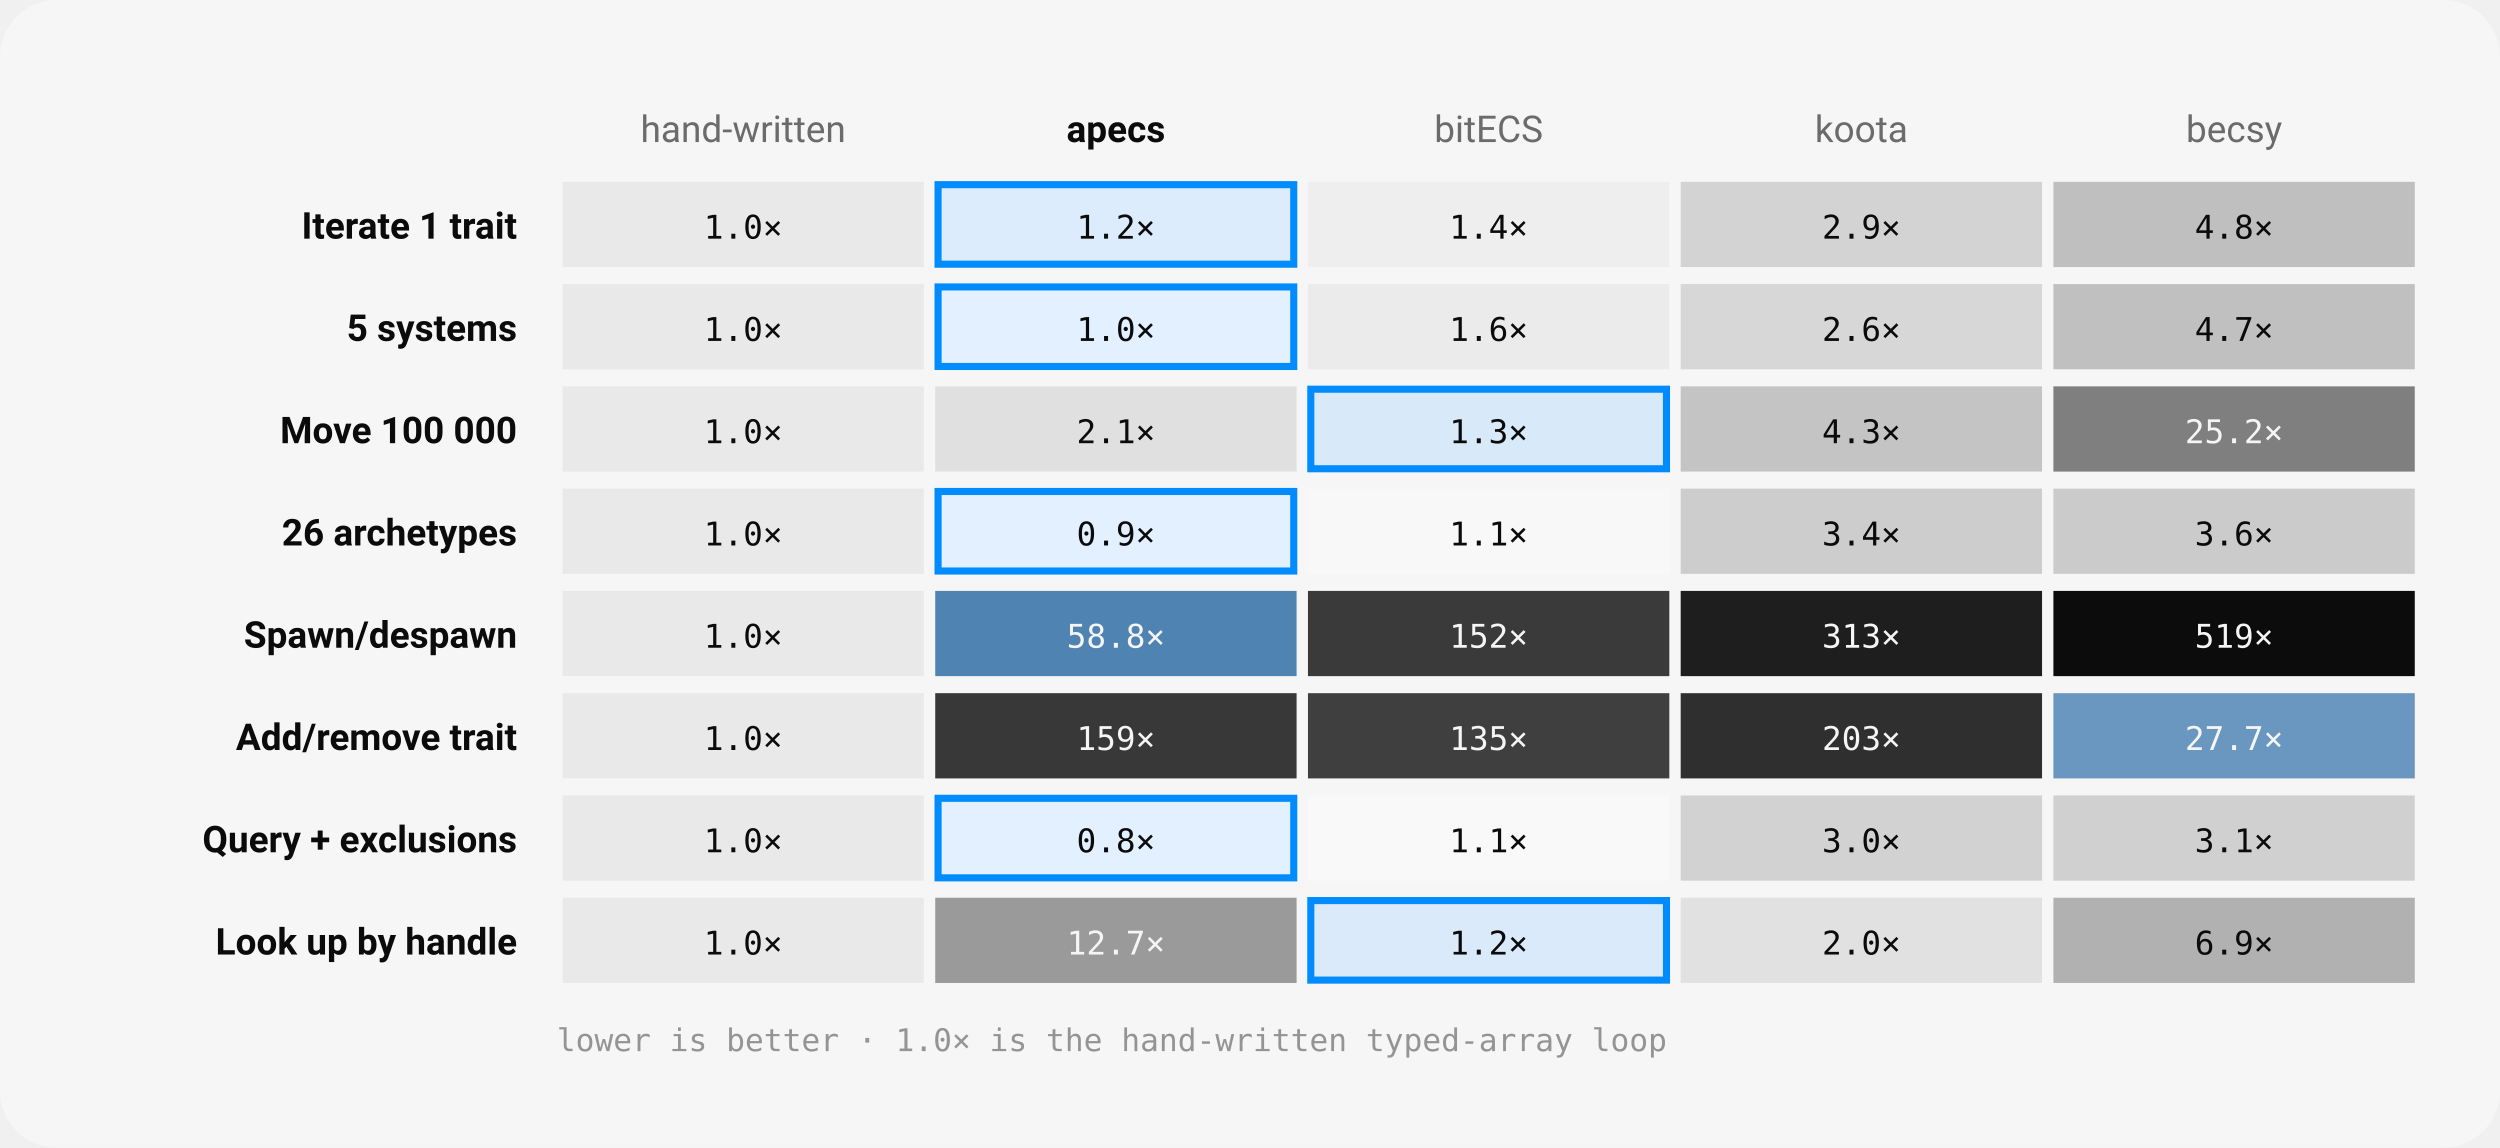
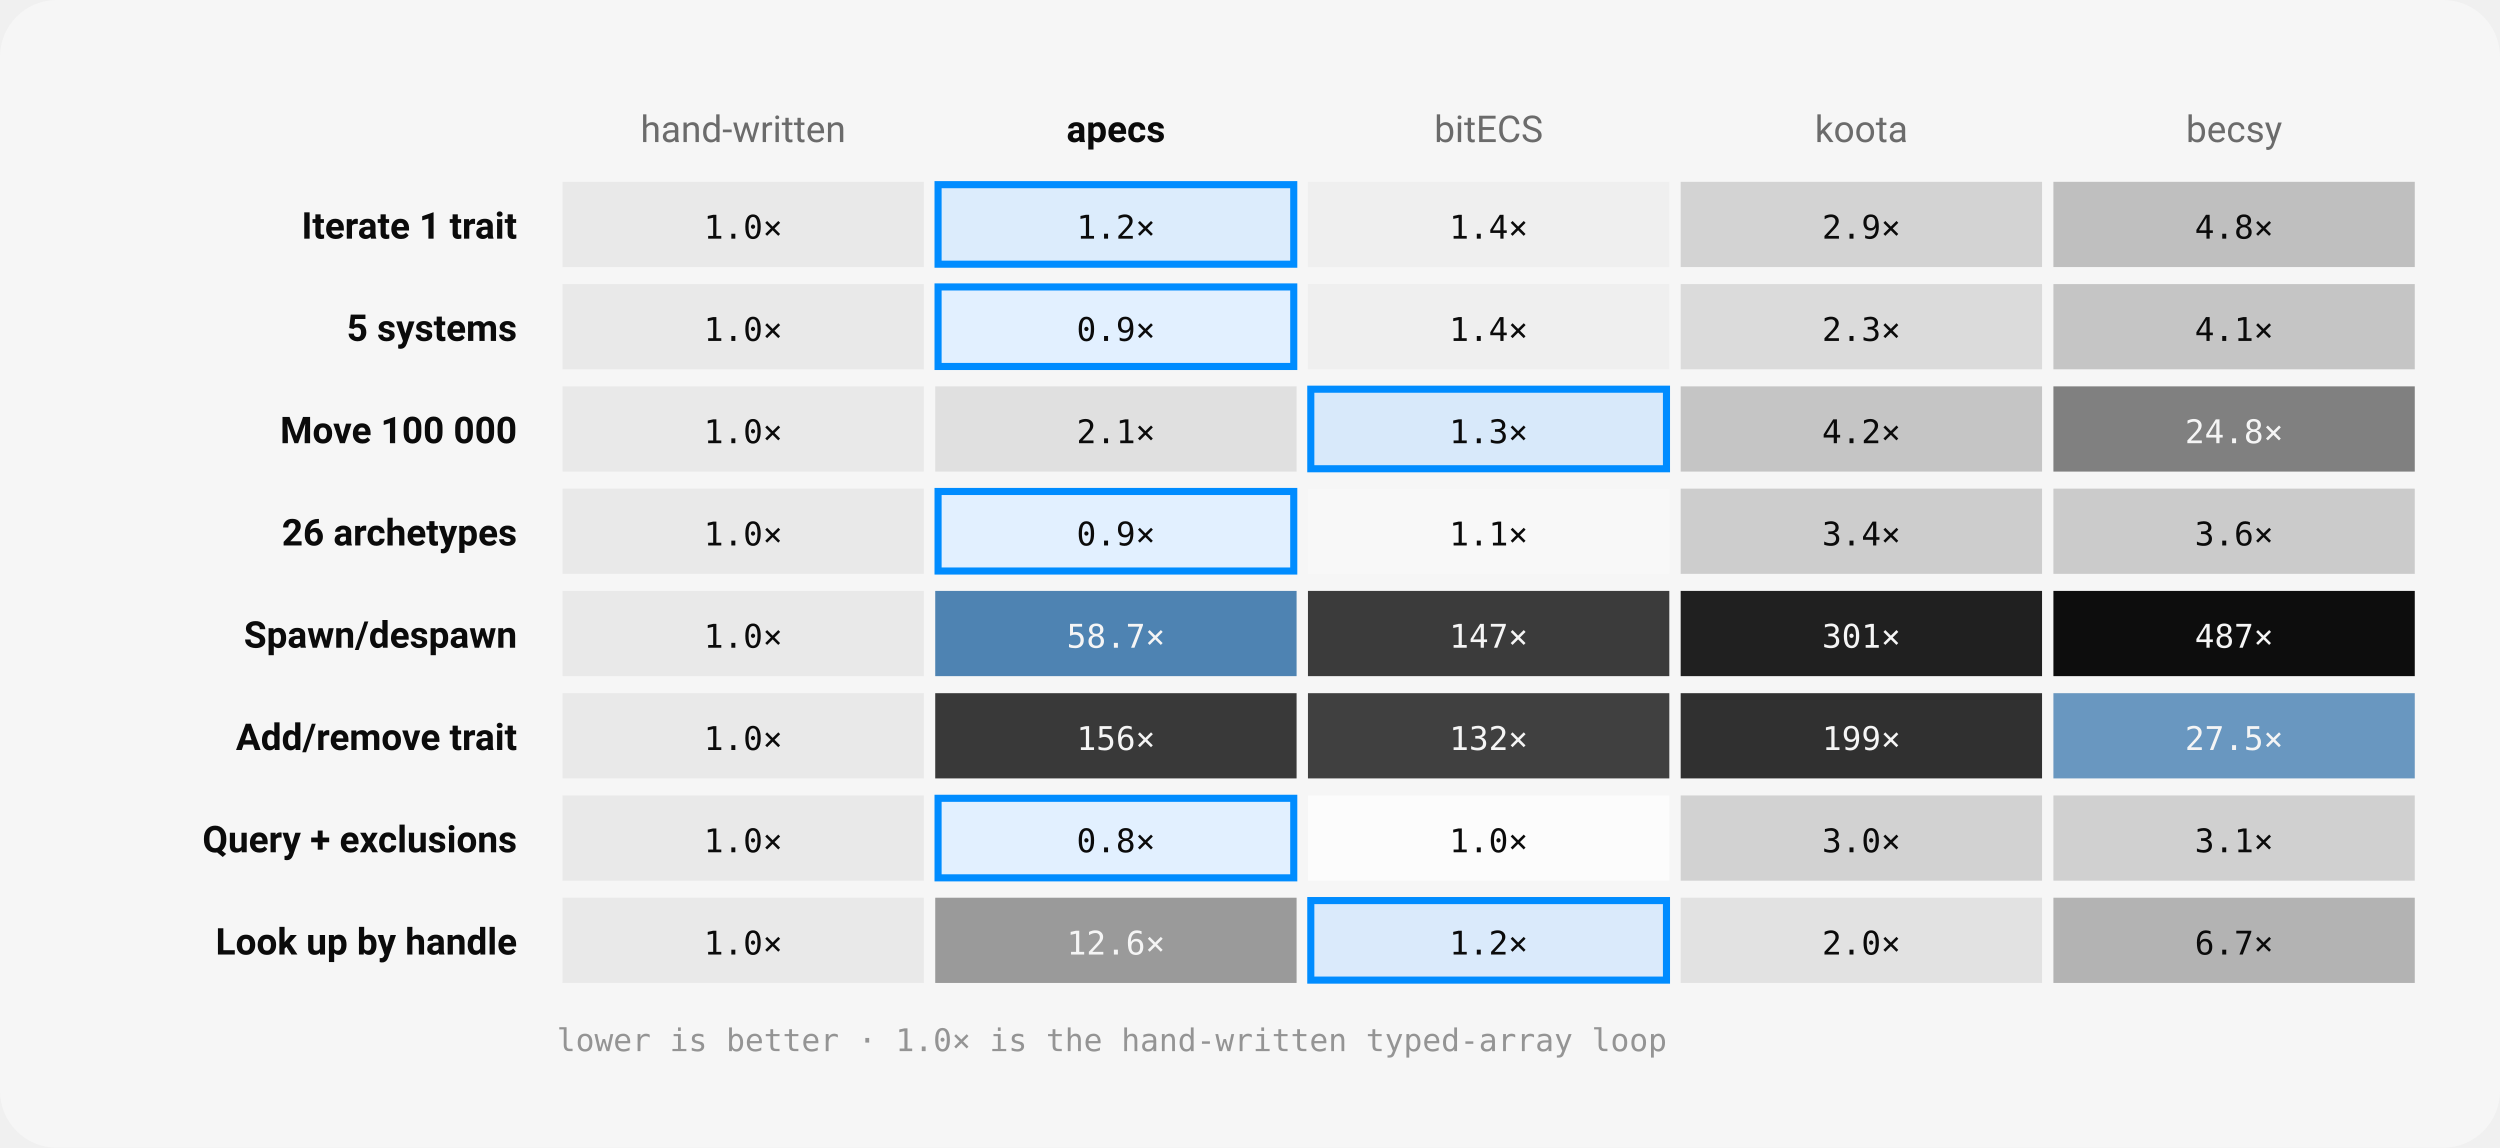
<svg xmlns="http://www.w3.org/2000/svg" viewBox="0 0 880 404" width="880" height="404" role="img" aria-label="Every benchmark and library as a multiple of the hand-written baseline">
  <style>
    svg { font-family: ui-sans-serif, system-ui, -apple-system, 'Segoe UI', Roboto, sans-serif; }
    text { font-family: ui-monospace, SFMono-Regular, Menlo, Consolas, monospace; font-size: 12px; font-variant-numeric: tabular-nums; fill: #6b6b6b; }
    .row-label, .col-label { font-family: ui-sans-serif, system-ui, -apple-system, 'Segoe UI', Roboto, sans-serif; font-size: 13px; fill: #6b6b6b; }
    .row-label.is-strong, .col-label.is-strong { fill: #0b0b0b; font-weight: 600; }
    .value { fill: #6b6b6b; }
    .value.on-dark { fill: #ffffff; font-weight: 500; }
    .cell { font-size: 11.5px; }
    .tick { fill: #949494; font-size: 11px; }
    .foot { fill: #949494; font-size: 11px; }
    .grid { stroke: #e0e0e0; stroke-width: 1; }
    .axis-line { stroke: #949494; stroke-width: 1; }
    .ref { stroke: #949494; stroke-width: 1; stroke-dasharray: 2 3; }
    .link { stroke: #c4c4c4; stroke-width: 2; }
    .bar { fill: #c4c4c4; }
    .bar.is-strong { fill: #0b0b0b; }
    .dot { fill: #c4c4c4; stroke: #f6f6f6; stroke-width: 2; }
    .dot.is-strong { fill: #0b0b0b; }
    .dot.hollow { fill: #f6f6f6; stroke: #c4c4c4; }
    .dot.hollow.is-strong { stroke: #0b0b0b; }
    .win { fill: none; stroke: #008cff; stroke-width: 2.5; }
  </style>
  <rect width="880" height="404" rx="20" fill="#f6f6f6" />
  <g transform="translate(28,28)">
    <text class="col-label" x="233.6" y="22" text-anchor="middle">hand-written</text>
    <text class="col-label is-strong" x="364.8" y="22" text-anchor="middle">apecs</text>
    <text class="col-label" x="496" y="22" text-anchor="middle">bitECS</text>
    <text class="col-label" x="627.2" y="22" text-anchor="middle">koota</text>
    <text class="col-label" x="758.4" y="22" text-anchor="middle">becsy</text>
    <text class="row-label is-strong" x="154" y="56" text-anchor="end">Iterate 1 trait</text>
    <rect x="170.0" y="36" width="127.2" height="30" fill="#e9e9e9" />
    <text class="cell" x="233.6" y="56" text-anchor="middle" style="fill:#0b0b0b">1.0×</text>
    <rect x="301.2" y="36" width="127.2" height="30" fill="rgb(220,236,252)" />
    <rect class="win" x="302.2" y="37" width="125.2" height="28" />
    <text class="cell" x="364.8" y="56" text-anchor="middle" style="fill:#0b0b0b">1.2×</text>
-     <rect x="432.4" y="36" width="127.2" height="30" fill="rgb(238,238,238)" />
+     <rect x="432.4" y="36" width="127.2" height="30" fill="rgb(239,239,239)" />
    <text class="cell" x="496" y="56" text-anchor="middle" style="fill:#0b0b0b">1.4×</text>
    <rect x="563.6" y="36" width="127.2" height="30" fill="rgb(211,211,211)" />
    <text class="cell" x="627.2" y="56" text-anchor="middle" style="fill:#0b0b0b">2.9×</text>
    <rect x="694.8" y="36" width="127.2" height="30" fill="rgb(191,191,191)" />
    <text class="cell" x="758.4" y="56" text-anchor="middle" style="fill:#0b0b0b">4.8×</text>
    <text class="row-label is-strong" x="154" y="92" text-anchor="end">5 systems</text>
    <rect x="170.0" y="72" width="127.2" height="30" fill="#e9e9e9" />
    <text class="cell" x="233.6" y="92" text-anchor="middle" style="fill:#0b0b0b">1.0×</text>
    <rect x="301.2" y="72" width="127.2" height="30" fill="rgb(226,240,255)" />
    <rect class="win" x="302.2" y="73" width="125.2" height="28" />
-     <text class="cell" x="364.8" y="92" text-anchor="middle" style="fill:#0b0b0b">1.0×</text>
-     <rect x="432.4" y="72" width="127.2" height="30" fill="rgb(235,235,235)" />
-     <text class="cell" x="496" y="92" text-anchor="middle" style="fill:#0b0b0b">1.6×</text>
-     <rect x="563.6" y="72" width="127.2" height="30" fill="rgb(215,215,215)" />
-     <text class="cell" x="627.2" y="92" text-anchor="middle" style="fill:#0b0b0b">2.6×</text>
-     <rect x="694.8" y="72" width="127.2" height="30" fill="rgb(192,192,192)" />
-     <text class="cell" x="758.4" y="92" text-anchor="middle" style="fill:#0b0b0b">4.7×</text>
+     <text class="cell" x="364.8" y="92" text-anchor="middle" style="fill:#0b0b0b">0.9×</text>
+     <rect x="432.4" y="72" width="127.2" height="30" fill="rgb(239,239,239)" />
+     <text class="cell" x="496" y="92" text-anchor="middle" style="fill:#0b0b0b">1.4×</text>
+     <rect x="563.6" y="72" width="127.2" height="30" fill="rgb(219,219,219)" />
+     <text class="cell" x="627.2" y="92" text-anchor="middle" style="fill:#0b0b0b">2.3×</text>
+     <rect x="694.8" y="72" width="127.2" height="30" fill="rgb(197,197,197)" />
+     <text class="cell" x="758.4" y="92" text-anchor="middle" style="fill:#0b0b0b">4.1×</text>
    <text class="row-label is-strong" x="154" y="128" text-anchor="end">Move 100 000</text>
    <rect x="170.0" y="108" width="127.2" height="30" fill="#e9e9e9" />
    <text class="cell" x="233.6" y="128" text-anchor="middle" style="fill:#0b0b0b">1.0×</text>
    <rect x="301.2" y="108" width="127.2" height="30" fill="rgb(224,224,224)" />
    <text class="cell" x="364.8" y="128" text-anchor="middle" style="fill:#0b0b0b">2.1×</text>
    <rect x="432.4" y="108" width="127.2" height="30" fill="rgb(216,233,250)" />
    <rect class="win" x="433.4" y="109" width="125.2" height="28" />
    <text class="cell" x="496" y="128" text-anchor="middle" style="fill:#0b0b0b">1.3×</text>
-     <rect x="563.6" y="108" width="127.2" height="30" fill="rgb(196,196,196)" />
-     <text class="cell" x="627.2" y="128" text-anchor="middle" style="fill:#0b0b0b">4.3×</text>
-     <rect x="694.8" y="108" width="127.2" height="30" fill="rgb(127,127,127)" />
-     <text class="cell" x="758.4" y="128" text-anchor="middle" style="fill:#f5f5f5">25.2×</text>
+     <rect x="563.6" y="108" width="127.2" height="30" fill="rgb(197,197,197)" />
+     <text class="cell" x="627.2" y="128" text-anchor="middle" style="fill:#0b0b0b">4.2×</text>
+     <rect x="694.8" y="108" width="127.2" height="30" fill="rgb(128,128,128)" />
+     <text class="cell" x="758.4" y="128" text-anchor="middle" style="fill:#f5f5f5">24.8×</text>
    <text class="row-label is-strong" x="154" y="164" text-anchor="end">26 archetypes</text>
    <rect x="170.0" y="144" width="127.2" height="30" fill="#e9e9e9" />
    <text class="cell" x="233.6" y="164" text-anchor="middle" style="fill:#0b0b0b">1.0×</text>
    <rect x="301.2" y="144" width="127.2" height="30" fill="rgb(226,240,255)" />
    <rect class="win" x="302.2" y="145" width="125.2" height="28" />
    <text class="cell" x="364.8" y="164" text-anchor="middle" style="fill:#0b0b0b">0.9×</text>
    <rect x="432.4" y="144" width="127.2" height="30" fill="rgb(248,248,248)" />
    <text class="cell" x="496" y="164" text-anchor="middle" style="fill:#0b0b0b">1.1×</text>
    <rect x="563.6" y="144" width="127.2" height="30" fill="rgb(205,205,205)" />
    <text class="cell" x="627.2" y="164" text-anchor="middle" style="fill:#0b0b0b">3.4×</text>
    <rect x="694.8" y="144" width="127.2" height="30" fill="rgb(203,203,203)" />
    <text class="cell" x="758.4" y="164" text-anchor="middle" style="fill:#0b0b0b">3.6×</text>
    <text class="row-label is-strong" x="154" y="200" text-anchor="end">Spawn/despawn</text>
    <rect x="170.0" y="180" width="127.2" height="30" fill="#e9e9e9" />
    <text class="cell" x="233.6" y="200" text-anchor="middle" style="fill:#0b0b0b">1.0×</text>
    <rect x="301.2" y="180" width="127.2" height="30" fill="rgb(78,131,178)" />
-     <text class="cell" x="364.8" y="200" text-anchor="middle" style="fill:#f5f5f5">58.8×</text>
-     <rect x="432.4" y="180" width="127.2" height="30" fill="rgb(58,58,58)" />
-     <text class="cell" x="496" y="200" text-anchor="middle" style="fill:#f5f5f5">152×</text>
-     <rect x="563.6" y="180" width="127.2" height="30" fill="rgb(30,30,30)" />
-     <text class="cell" x="627.2" y="200" text-anchor="middle" style="fill:#f5f5f5">313×</text>
-     <rect x="694.8" y="180" width="127.2" height="30" fill="rgb(12,12,12)" />
-     <text class="cell" x="758.4" y="200" text-anchor="middle" style="fill:#f5f5f5">519×</text>
+     <text class="cell" x="364.8" y="200" text-anchor="middle" style="fill:#f5f5f5">58.7×</text>
+     <rect x="432.4" y="180" width="127.2" height="30" fill="rgb(59,59,59)" />
+     <text class="cell" x="496" y="200" text-anchor="middle" style="fill:#f5f5f5">147×</text>
+     <rect x="563.6" y="180" width="127.2" height="30" fill="rgb(32,32,32)" />
+     <text class="cell" x="627.2" y="200" text-anchor="middle" style="fill:#f5f5f5">301×</text>
+     <rect x="694.8" y="180" width="127.2" height="30" fill="rgb(13,13,13)" />
+     <text class="cell" x="758.4" y="200" text-anchor="middle" style="fill:#f5f5f5">487×</text>
    <text class="row-label is-strong" x="154" y="236" text-anchor="end">Add/remove trait</text>
    <rect x="170.0" y="216" width="127.2" height="30" fill="#e9e9e9" />
    <text class="cell" x="233.6" y="236" text-anchor="middle" style="fill:#0b0b0b">1.0×</text>
-     <rect x="301.2" y="216" width="127.2" height="30" fill="rgb(56,56,56)" />
-     <text class="cell" x="364.8" y="236" text-anchor="middle" style="fill:#f5f5f5">159×</text>
-     <rect x="432.4" y="216" width="127.2" height="30" fill="rgb(63,63,63)" />
-     <text class="cell" x="496" y="236" text-anchor="middle" style="fill:#f5f5f5">135×</text>
-     <rect x="563.6" y="216" width="127.2" height="30" fill="rgb(47,47,47)" />
-     <text class="cell" x="627.2" y="236" text-anchor="middle" style="fill:#f5f5f5">203×</text>
+     <rect x="301.2" y="216" width="127.2" height="30" fill="rgb(57,57,57)" />
+     <text class="cell" x="364.8" y="236" text-anchor="middle" style="fill:#f5f5f5">156×</text>
+     <rect x="432.4" y="216" width="127.2" height="30" fill="rgb(64,64,64)" />
+     <text class="cell" x="496" y="236" text-anchor="middle" style="fill:#f5f5f5">132×</text>
+     <rect x="563.6" y="216" width="127.2" height="30" fill="rgb(48,48,48)" />
+     <text class="cell" x="627.2" y="236" text-anchor="middle" style="fill:#f5f5f5">199×</text>
    <rect x="694.8" y="216" width="127.2" height="30" fill="rgb(105,151,192)" />
-     <text class="cell" x="758.4" y="236" text-anchor="middle" style="fill:#f5f5f5">27.7×</text>
+     <text class="cell" x="758.4" y="236" text-anchor="middle" style="fill:#f5f5f5">27.5×</text>
    <text class="row-label is-strong" x="154" y="272" text-anchor="end">Query + exclusions</text>
    <rect x="170.0" y="252" width="127.2" height="30" fill="#e9e9e9" />
    <text class="cell" x="233.6" y="272" text-anchor="middle" style="fill:#0b0b0b">1.0×</text>
    <rect x="301.2" y="252" width="127.2" height="30" fill="rgb(226,240,255)" />
    <rect class="win" x="302.2" y="253" width="125.2" height="28" />
    <text class="cell" x="364.8" y="272" text-anchor="middle" style="fill:#0b0b0b">0.8×</text>
-     <rect x="432.4" y="252" width="127.2" height="30" fill="rgb(249,249,249)" />
-     <text class="cell" x="496" y="272" text-anchor="middle" style="fill:#0b0b0b">1.1×</text>
+     <rect x="432.4" y="252" width="127.2" height="30" fill="rgb(252,252,252)" />
+     <text class="cell" x="496" y="272" text-anchor="middle" style="fill:#0b0b0b">1.0×</text>
    <rect x="563.6" y="252" width="127.2" height="30" fill="rgb(210,210,210)" />
    <text class="cell" x="627.2" y="272" text-anchor="middle" style="fill:#0b0b0b">3.0×</text>
    <rect x="694.8" y="252" width="127.2" height="30" fill="rgb(208,208,208)" />
    <text class="cell" x="758.4" y="272" text-anchor="middle" style="fill:#0b0b0b">3.1×</text>
    <text class="row-label is-strong" x="154" y="308" text-anchor="end">Look up by handle</text>
    <rect x="170.0" y="288" width="127.2" height="30" fill="#e9e9e9" />
    <text class="cell" x="233.6" y="308" text-anchor="middle" style="fill:#0b0b0b">1.0×</text>
    <rect x="301.2" y="288" width="127.2" height="30" fill="rgb(154,154,154)" />
-     <text class="cell" x="364.8" y="308" text-anchor="middle" style="fill:#f5f5f5">12.7×</text>
+     <text class="cell" x="364.8" y="308" text-anchor="middle" style="fill:#f5f5f5">12.6×</text>
    <rect x="432.4" y="288" width="127.2" height="30" fill="rgb(218,234,251)" />
    <rect class="win" x="433.4" y="289" width="125.2" height="28" />
    <text class="cell" x="496" y="308" text-anchor="middle" style="fill:#0b0b0b">1.2×</text>
-     <rect x="563.6" y="288" width="127.2" height="30" fill="rgb(225,225,225)" />
+     <rect x="563.6" y="288" width="127.2" height="30" fill="rgb(226,226,226)" />
    <text class="cell" x="627.2" y="308" text-anchor="middle" style="fill:#0b0b0b">2.0×</text>
-     <rect x="694.8" y="288" width="127.2" height="30" fill="rgb(177,177,177)" />
-     <text class="cell" x="758.4" y="308" text-anchor="middle" style="fill:#0b0b0b">6.9×</text>
+     <rect x="694.8" y="288" width="127.2" height="30" fill="rgb(179,179,179)" />
+     <text class="cell" x="758.4" y="308" text-anchor="middle" style="fill:#0b0b0b">6.7×</text>
    <text class="foot" x="168" y="342" text-anchor="start">lower is better · 1.0× is the hand-written typed-array loop</text>
  </g>
</svg>
